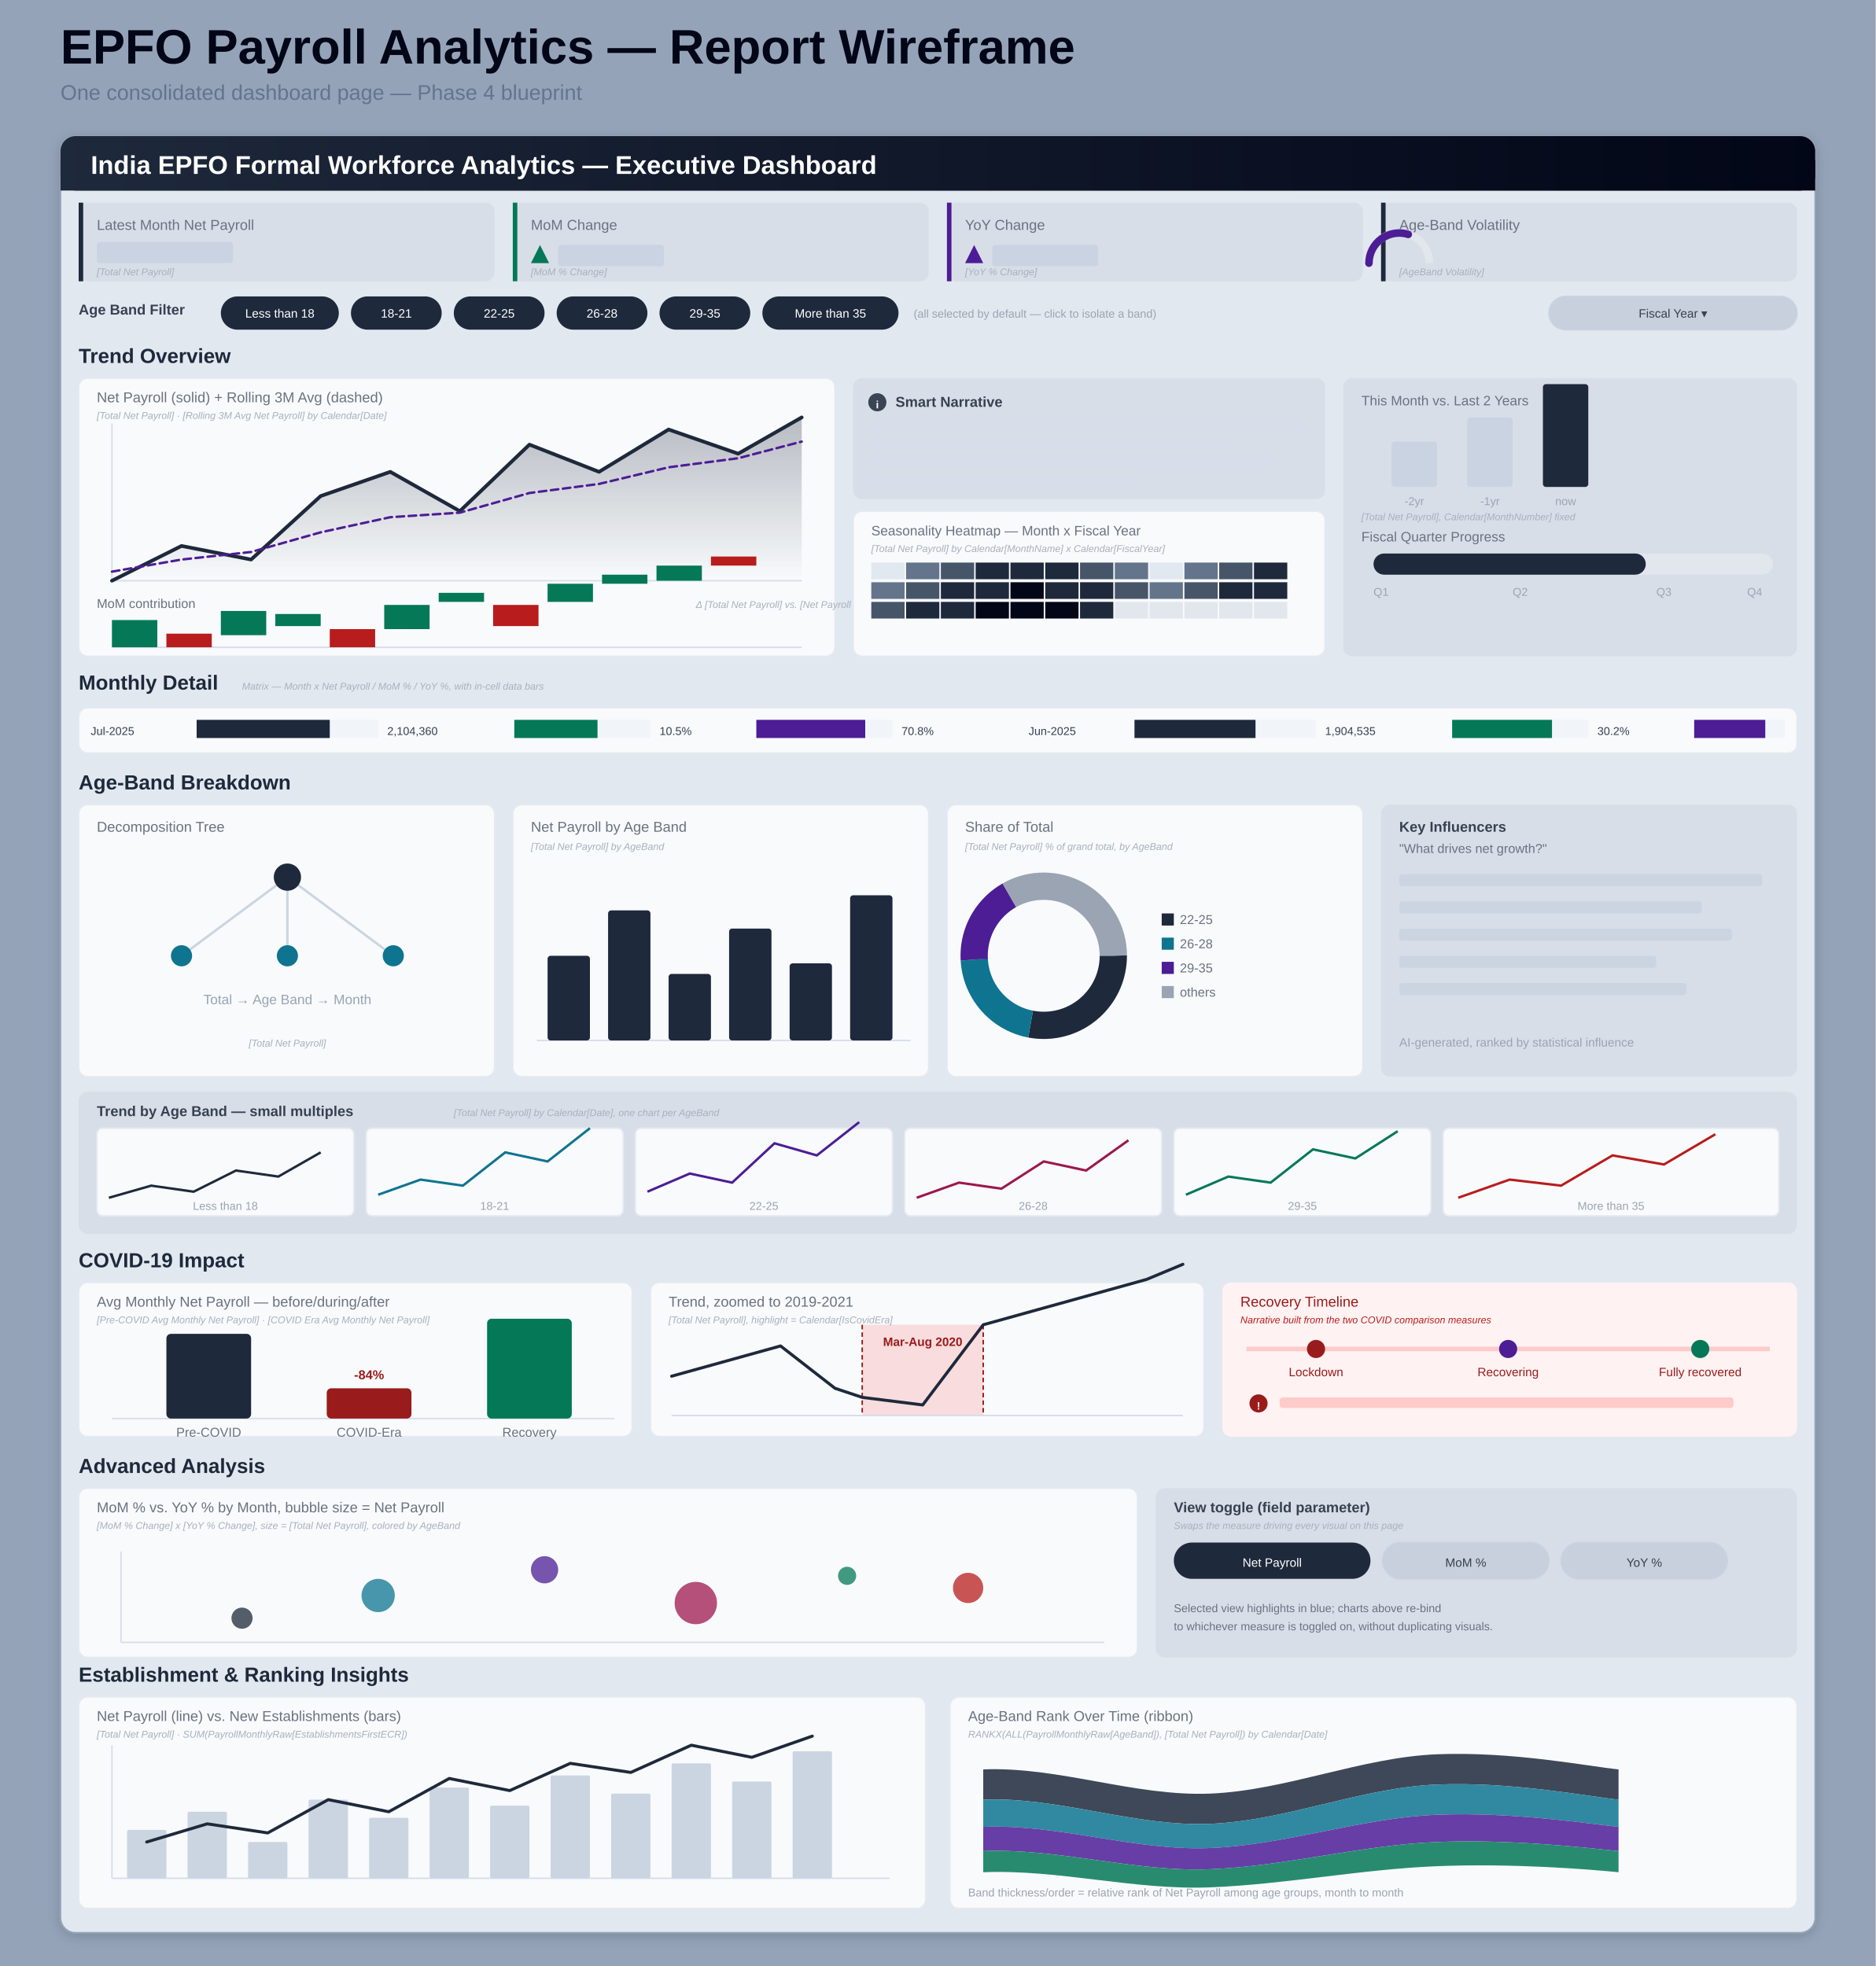
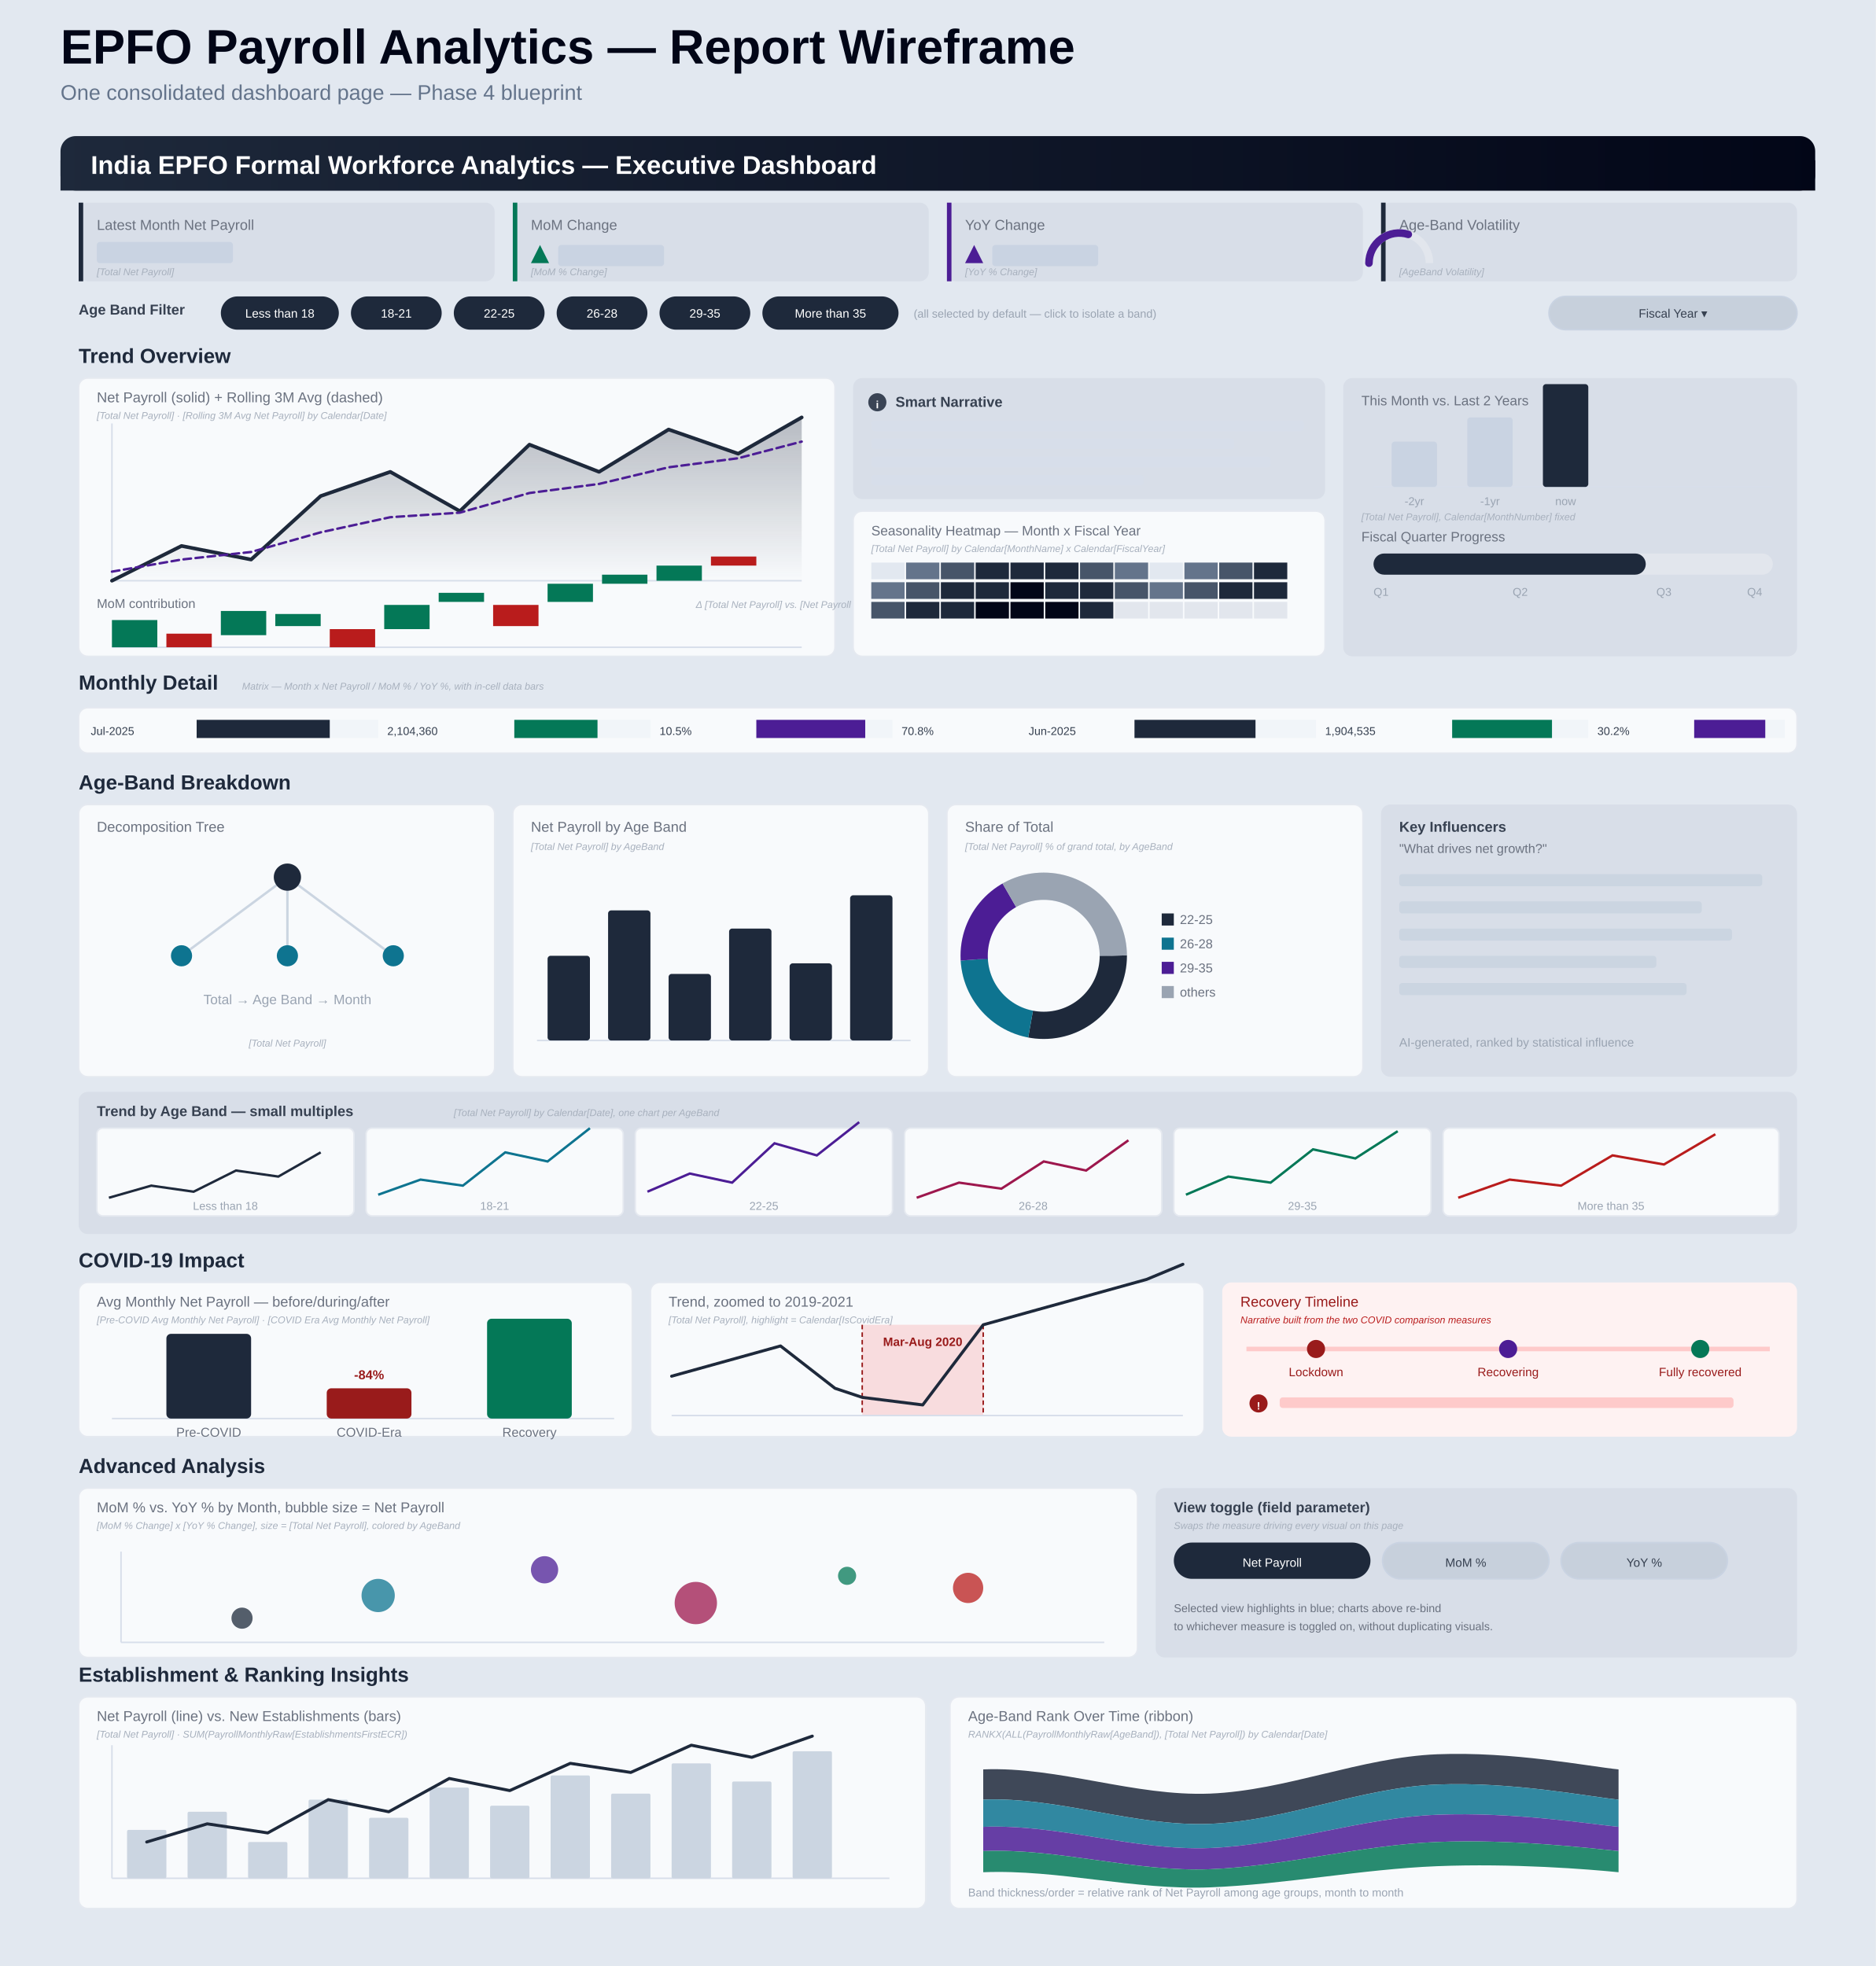
<svg xmlns="http://www.w3.org/2000/svg" viewBox="0 0 1240 1300" font-family="Segoe UI, Arial, sans-serif">
  <defs>
-     <filter id="cardShadow" x="-20%" y="-20%" width="140%" height="140%">
-       <feDropShadow dx="0" dy="2" stdDeviation="4" flood-color="#020617" flood-opacity="0.16" />
-     </filter>
    <linearGradient id="areaFill" x1="0" y1="0" x2="0" y2="1">
      <stop offset="0%" stop-color="#1E293B" stop-opacity="0.30" />
      <stop offset="100%" stop-color="#1E293B" stop-opacity="0" />
    </linearGradient>
    <linearGradient id="headerGradient" x1="0" y1="0" x2="1" y2="0">
      <stop offset="0%" stop-color="#1E293B" />
      <stop offset="100%" stop-color="#020617" />
    </linearGradient>
  </defs>
-   <rect x="0" y="0" width="1240" height="1300" fill="#94A3B8" />
+   <rect x="0" y="0" width="1240" height="1300" fill="#E2E8F0" />
  <text x="40" y="42" font-size="32" font-weight="800" fill="#020617">EPFO Payroll Analytics — Report Wireframe</text>
  <text x="40" y="66" font-size="14" fill="#64748B">One consolidated dashboard page — Phase 4 blueprint</text>
  <g transform="translate(40,90)">
-     <rect x="0" y="0" width="1160" height="1188" rx="10" fill="#E2E8F0" stroke="#94A3B8" filter="url(#cardShadow)" />
    <rect x="0" y="0" width="1160" height="36" rx="10" fill="url(#headerGradient)" />
    <rect x="0" y="16" width="1160" height="20" fill="url(#headerGradient)" />
    <text x="20" y="25" font-size="17" font-weight="700" fill="#ffffff">India EPFO Formal Workforce Analytics — Executive Dashboard</text>
    <rect x="12" y="44" width="275" height="52" rx="6" fill="#D8DEE8" />
    <rect x="12" y="44" width="3" height="52" fill="#1E293B" />
    <rect x="299" y="44" width="275" height="52" rx="6" fill="#D8DEE8" />
    <rect x="299" y="44" width="3" height="52" fill="#047857" />
    <rect x="586" y="44" width="275" height="52" rx="6" fill="#D8DEE8" />
    <rect x="586" y="44" width="3" height="52" fill="#4C1D95" />
    <rect x="873" y="44" width="275" height="52" rx="6" fill="#D8DEE8" />
    <rect x="873" y="44" width="3" height="52" fill="#1E293B" />
    <g font-size="9.5" fill="#6b7280">
      <text x="24" y="62">Latest Month Net Payroll</text>
      <text x="24" y="92" font-size="6.5" font-style="italic" fill="#a7b0bd">[Total Net Payroll]</text>
      <rect x="24" y="70" width="90" height="14" rx="2" fill="#c9d3e2" />
      <text x="311" y="62">MoM Change</text>
      <g transform="translate(311,72)">
        <polygon points="0,12 6,0 12,12" fill="#047857" />
      </g>
      <rect x="329" y="72" width="70" height="14" rx="2" fill="#c9d3e2" />
      <text x="311" y="92" font-size="6.5" font-style="italic" fill="#a7b0bd">[MoM % Change]</text>
      <text x="598" y="62">YoY Change</text>
      <g transform="translate(598,72)">
        <polygon points="0,12 6,0 12,12" fill="#4C1D95" />
      </g>
      <rect x="616" y="72" width="70" height="14" rx="2" fill="#c9d3e2" />
      <text x="598" y="92" font-size="6.5" font-style="italic" fill="#a7b0bd">[YoY % Change]</text>
      <text x="885" y="62">Age-Band Volatility</text>
      <text x="885" y="92" font-size="6.5" font-style="italic" fill="#a7b0bd">[AgeBand Volatility]</text>
      <g transform="translate(885,84)">
        <path d="M -20,0 A 20,20 0 0 1 20,0" fill="none" stroke="#e2e6ed" stroke-width="5" />
        <path d="M -20,0 A 20,20 0 0 1 6,-19" fill="none" stroke="#4C1D95" stroke-width="5" stroke-linecap="round" />
      </g>
    </g>
    <text x="12" y="118" font-size="9.5" fill="#374151" font-weight="600">Age Band Filter</text>
    <g font-size="8">
      <rect x="106" y="106" width="78" height="22" rx="11" fill="#1E293B" />
      <text x="145" y="120" fill="#ffffff" text-anchor="middle">Less than 18</text>
      <rect x="192" y="106" width="60" height="22" rx="11" fill="#1E293B" />
      <text x="222" y="120" fill="#ffffff" text-anchor="middle">18-21</text>
      <rect x="260" y="106" width="60" height="22" rx="11" fill="#1E293B" />
      <text x="290" y="120" fill="#ffffff" text-anchor="middle">22-25</text>
      <rect x="328" y="106" width="60" height="22" rx="11" fill="#1E293B" />
      <text x="358" y="120" fill="#ffffff" text-anchor="middle">26-28</text>
      <rect x="396" y="106" width="60" height="22" rx="11" fill="#1E293B" />
      <text x="426" y="120" fill="#ffffff" text-anchor="middle">29-35</text>
      <rect x="464" y="106" width="90" height="22" rx="11" fill="#1E293B" />
      <text x="509" y="120" fill="#ffffff" text-anchor="middle">More than 35</text>
    </g>
    <text x="564" y="120" font-size="7.5" fill="#9aa4b2">(all selected by default — click to isolate a band)</text>
    <rect x="984" y="106" width="164" height="22" rx="11" fill="#C7D0DC" stroke="#c9d3e2" />
    <text x="1066" y="120" font-size="8" fill="#374151" text-anchor="middle">Fiscal Year ▾</text>
    <text x="12" y="150" font-size="13.5" font-weight="700" fill="#1E293B">Trend Overview</text>
    <rect x="12" y="160" width="500" height="184" rx="6" fill="#F8FAFC" stroke="#e5e9f0" />
    <text x="24" y="176" font-size="9.5" fill="#6b7280">Net Payroll (solid) + Rolling 3M Avg (dashed)</text>
    <text x="24" y="187" font-size="6.5" font-style="italic" fill="#a7b0bd">[Total Net Payroll] · [Rolling 3M Avg Net Payroll] by Calendar[Date]</text>
    <line x1="34" y1="190" x2="34" y2="294" stroke="#d7deea" />
    <line x1="34" y1="294" x2="490" y2="294" stroke="#d7deea" />
    <polygon points="34,294 80,271 126,280 172,238 218,222 264,248 310,204 356,222 402,194 448,210 490,186 490,294" fill="url(#areaFill)" />
    <polyline points="34,294 80,271 126,280 172,238 218,222 264,248 310,204 356,222 402,194 448,210 490,186" fill="none" stroke="#1E293B" stroke-width="2.4" stroke-linecap="round" stroke-linejoin="round" />
    <polyline points="34,288 80,280 126,275 172,262 218,252 264,249 310,236 356,230 402,219 448,213 490,202" fill="none" stroke="#4C1D95" stroke-width="1.6" stroke-dasharray="5,3" stroke-linecap="round" />
    <text x="24" y="312" font-size="8.5" fill="#6b7280">MoM contribution</text>
    <text x="420" y="312" font-size="6.5" font-style="italic" fill="#a7b0bd">Δ [Total Net Payroll] vs. [Net Payroll PM]</text>
    <line x1="34" y1="338" x2="490" y2="338" stroke="#d7deea" />
    <g>
      <rect x="34" y="320" width="30" height="18" fill="#047857" />
      <rect x="70" y="329" width="30" height="9" fill="#B91C1C" />
      <rect x="106" y="314" width="30" height="16" fill="#047857" />
      <rect x="142" y="316" width="30" height="8" fill="#047857" />
      <rect x="178" y="326" width="30" height="12" fill="#B91C1C" />
      <rect x="214" y="310" width="30" height="16" fill="#047857" />
      <rect x="250" y="302" width="30" height="6" fill="#047857" />
      <rect x="286" y="310" width="30" height="14" fill="#B91C1C" />
      <rect x="322" y="296" width="30" height="12" fill="#047857" />
      <rect x="358" y="290" width="30" height="6" fill="#047857" />
      <rect x="394" y="284" width="30" height="10" fill="#047857" />
      <rect x="430" y="278" width="30" height="6" fill="#B91C1C" />
    </g>
    <rect x="524" y="160" width="312" height="80" rx="6" fill="#D8DEE8" />
    <circle cx="540" cy="176" r="6" fill="#1E293B" opacity="0.85" />
    <text x="540" y="180" font-size="7" fill="#ffffff" text-anchor="middle" font-weight="700">i</text>
    <text x="552" y="179" font-size="9.5" fill="#374151" font-weight="600">Smart Narrative</text>
    <rect x="536" y="188" width="286" height="7" rx="2" fill="#d7deea" />
    <rect x="536" y="200" width="240" height="7" rx="2" fill="#d7deea" />
    <rect x="536" y="212" width="264" height="7" rx="2" fill="#d7deea" />
    <rect x="536" y="224" width="180" height="7" rx="2" fill="#d7deea" />
    <rect x="524" y="248" width="312" height="96" rx="6" fill="#F8FAFC" stroke="#e5e9f0" />
    <text x="536" y="264" font-size="9" fill="#6b7280">Seasonality Heatmap — Month x Fiscal Year</text>
    <text x="536" y="275" font-size="6.5" font-style="italic" fill="#a7b0bd">[Total Net Payroll] by Calendar[MonthName] x Calendar[FiscalYear]</text>
    <g transform="translate(536,282)">
      <rect x="0" y="0" width="22" height="11" fill="#E2E8F0" />
      <rect x="23" y="0" width="22" height="11" fill="#64748B" />
      <rect x="46" y="0" width="22" height="11" fill="#475569" />
      <rect x="69" y="0" width="22" height="11" fill="#1E293B" />
      <rect x="92" y="0" width="22" height="11" fill="#1E293B" />
      <rect x="115" y="0" width="22" height="11" fill="#1E293B" />
      <rect x="138" y="0" width="22" height="11" fill="#475569" />
      <rect x="161" y="0" width="22" height="11" fill="#64748B" />
      <rect x="184" y="0" width="22" height="11" fill="#E2E8F0" />
      <rect x="207" y="0" width="22" height="11" fill="#64748B" />
      <rect x="230" y="0" width="22" height="11" fill="#475569" />
      <rect x="253" y="0" width="22" height="11" fill="#1E293B" />
      <rect x="0" y="13" width="22" height="11" fill="#64748B" />
      <rect x="23" y="13" width="22" height="11" fill="#475569" />
      <rect x="46" y="13" width="22" height="11" fill="#1E293B" />
      <rect x="69" y="13" width="22" height="11" fill="#1E293B" />
      <rect x="92" y="13" width="22" height="11" fill="#020617" />
      <rect x="115" y="13" width="22" height="11" fill="#1E293B" />
      <rect x="138" y="13" width="22" height="11" fill="#1E293B" />
      <rect x="161" y="13" width="22" height="11" fill="#475569" />
      <rect x="184" y="13" width="22" height="11" fill="#64748B" />
      <rect x="207" y="13" width="22" height="11" fill="#475569" />
      <rect x="230" y="13" width="22" height="11" fill="#1E293B" />
      <rect x="253" y="13" width="22" height="11" fill="#1E293B" />
      <rect x="0" y="26" width="22" height="11" fill="#475569" />
      <rect x="23" y="26" width="22" height="11" fill="#1E293B" />
      <rect x="46" y="26" width="22" height="11" fill="#1E293B" />
      <rect x="69" y="26" width="22" height="11" fill="#020617" />
      <rect x="92" y="26" width="22" height="11" fill="#020617" />
      <rect x="115" y="26" width="22" height="11" fill="#020617" />
      <rect x="138" y="26" width="22" height="11" fill="#1E293B" />
      <rect x="161" y="26" width="22" height="11" fill="#e2e6ed" />
      <rect x="184" y="26" width="22" height="11" fill="#e2e6ed" />
      <rect x="207" y="26" width="22" height="11" fill="#e2e6ed" />
      <rect x="230" y="26" width="22" height="11" fill="#e2e6ed" />
      <rect x="253" y="26" width="22" height="11" fill="#e2e6ed" />
    </g>
    <rect x="848" y="160" width="300" height="184" rx="6" fill="#D8DEE8" />
    <text x="860" y="178" font-size="9" fill="#6b7280">This Month vs. Last 2 Years</text>
    <line x1="868" y1="232" x2="1132" y2="232" stroke="#d7deea" />
    <rect x="880" y="202" width="30" height="30" rx="2" fill="#c9d3e2" />
    <rect x="930" y="186" width="30" height="46" rx="2" fill="#c9d3e2" />
    <rect x="980" y="164" width="30" height="68" rx="2" fill="#1E293B" />
    <text x="895" y="244" font-size="7.5" fill="#9aa4b2" text-anchor="middle">-2yr</text>
    <text x="945" y="244" font-size="7.5" fill="#9aa4b2" text-anchor="middle">-1yr</text>
    <text x="995" y="244" font-size="7.5" fill="#9aa4b2" text-anchor="middle">now</text>
    <text x="860" y="254" font-size="6.5" font-style="italic" fill="#a7b0bd">[Total Net Payroll], Calendar[MonthNumber] fixed</text>
    <text x="860" y="268" font-size="9" fill="#6b7280">Fiscal Quarter Progress</text>
    <rect x="868" y="276" width="264" height="14" rx="7" fill="#e2e6ed" />
    <rect x="868" y="276" width="180" height="14" rx="7" fill="#1E293B" />
    <text x="868" y="304" font-size="7.5" fill="#9aa4b2">Q1</text>
    <text x="960" y="304" font-size="7.5" fill="#9aa4b2">Q2</text>
    <text x="1055" y="304" font-size="7.5" fill="#9aa4b2">Q3</text>
    <text x="1115" y="304" font-size="7.5" fill="#9aa4b2">Q4</text>
    <text x="12" y="366" font-size="13.5" font-weight="700" fill="#1E293B">Monthly Detail</text>
    <text x="120" y="366" font-size="6.5" font-style="italic" fill="#a7b0bd">Matrix — Month x Net Payroll / MoM % / YoY %, with in-cell data bars</text>
    <rect x="12" y="378" width="1136" height="30" rx="6" fill="#F8FAFC" stroke="#e5e9f0" />
    <g font-size="7.5" fill="#374151">
      <text x="20" y="396">Jul-2025</text>
      <rect x="90" y="386" width="120" height="12" fill="#F1F5F9" />
      <rect x="90" y="386" width="88" height="12" fill="#1E293B" />
      <text x="216" y="396">2,104,360</text>
      <rect x="300" y="386" width="90" height="12" fill="#F1F5F9" />
      <rect x="300" y="386" width="55" height="12" fill="#047857" />
      <text x="396" y="396">10.5%</text>
      <rect x="460" y="386" width="90" height="12" fill="#F1F5F9" />
      <rect x="460" y="386" width="72" height="12" fill="#4C1D95" />
      <text x="556" y="396">70.8%</text>
      <text x="640" y="396">Jun-2025</text>
      <rect x="710" y="386" width="120" height="12" fill="#F1F5F9" />
      <rect x="710" y="386" width="80" height="12" fill="#1E293B" />
      <text x="836" y="396">1,904,535</text>
      <rect x="920" y="386" width="90" height="12" fill="#F1F5F9" />
      <rect x="920" y="386" width="66" height="12" fill="#047857" />
      <text x="1016" y="396">30.2%</text>
      <rect x="1080" y="386" width="60" height="12" fill="#F1F5F9" />
      <rect x="1080" y="386" width="47" height="12" fill="#4C1D95" />
    </g>
    <text x="12" y="432" font-size="13.5" font-weight="700" fill="#1E293B">Age-Band Breakdown</text>
    <rect x="12" y="442" width="275" height="180" rx="6" fill="#F8FAFC" stroke="#e5e9f0" />
    <text x="24" y="460" font-size="9.5" fill="#6b7280">Decomposition Tree</text>
    <g stroke="#CBD5E1" stroke-width="1.6" fill="none">
      <line x1="150" y1="490" x2="80" y2="542" />
      <line x1="150" y1="490" x2="150" y2="542" />
      <line x1="150" y1="490" x2="220" y2="542" />
    </g>
    <circle cx="150" cy="490" r="9" fill="#1E293B" />
    <circle cx="80" cy="542" r="7" fill="#0E7490" />
    <circle cx="150" cy="542" r="7" fill="#0E7490" />
    <circle cx="220" cy="542" r="7" fill="#0E7490" />
    <text x="150" y="574" font-size="9" fill="#9aa4b2" text-anchor="middle">Total → Age Band → Month</text>
    <text x="150" y="602" font-size="6.5" font-style="italic" fill="#a7b0bd" text-anchor="middle">[Total Net Payroll]</text>
    <rect x="299" y="442" width="275" height="180" rx="6" fill="#F8FAFC" stroke="#e5e9f0" />
    <text x="311" y="460" font-size="9.5" fill="#6b7280">Net Payroll by Age Band</text>
    <text x="311" y="472" font-size="6.5" font-style="italic" fill="#a7b0bd">[Total Net Payroll] by AgeBand</text>
    <line x1="315" y1="598" x2="562" y2="598" stroke="#d7deea" />
    <g fill="#1E293B">
      <rect x="322" y="542" width="28" height="56" rx="2" />
      <rect x="362" y="512" width="28" height="86" rx="2" />
      <rect x="402" y="554" width="28" height="44" rx="2" />
      <rect x="442" y="524" width="28" height="74" rx="2" />
      <rect x="482" y="547" width="28" height="51" rx="2" />
      <rect x="522" y="502" width="28" height="96" rx="2" />
    </g>
    <rect x="586" y="442" width="275" height="180" rx="6" fill="#F8FAFC" stroke="#e5e9f0" />
    <text x="598" y="460" font-size="9.5" fill="#6b7280">Share of Total</text>
    <text x="598" y="472" font-size="6.5" font-style="italic" fill="#a7b0bd">[Total Net Payroll] % of grand total, by AgeBand</text>
    <g transform="translate(650,542)">
      <circle r="46" fill="none" stroke="#e2e6ed" stroke-width="18" />
      <circle r="46" fill="none" stroke="#1E293B" stroke-width="18" stroke-dasharray="81 208" />
      <circle r="46" fill="none" stroke="#0E7490" stroke-width="18" stroke-dasharray="61 228" stroke-dashoffset="-81" />
      <circle r="46" fill="none" stroke="#4C1D95" stroke-width="18" stroke-dasharray="51 238" stroke-dashoffset="-142" />
      <circle r="46" fill="none" stroke="#9aa4b2" stroke-width="18" stroke-dasharray="96 193" stroke-dashoffset="-193" />
    </g>
    <g font-size="8.5" fill="#6b7280">
      <rect x="728" y="514" width="8" height="8" fill="#1E293B" />
      <text x="740" y="521">22-25</text>
      <rect x="728" y="530" width="8" height="8" fill="#0E7490" />
      <text x="740" y="537">26-28</text>
      <rect x="728" y="546" width="8" height="8" fill="#4C1D95" />
      <text x="740" y="553">29-35</text>
      <rect x="728" y="562" width="8" height="8" fill="#9aa4b2" />
      <text x="740" y="569">others</text>
    </g>
    <rect x="873" y="442" width="275" height="180" rx="6" fill="#D8DEE8" />
    <text x="885" y="460" font-size="9.5" fill="#374151" font-weight="600">Key Influencers</text>
    <text x="885" y="474" font-size="8.5" fill="#6b7280">"What drives net growth?"</text>
    <g fill="#CBD5E1">
      <rect x="885" y="488" width="240" height="8" rx="2" />
      <rect x="885" y="506" width="200" height="8" rx="2" />
      <rect x="885" y="524" width="220" height="8" rx="2" />
      <rect x="885" y="542" width="170" height="8" rx="2" />
      <rect x="885" y="560" width="190" height="8" rx="2" />
    </g>
    <text x="885" y="602" font-size="8" fill="#9aa4b2">AI-generated, ranked by statistical influence</text>
    <rect x="12" y="632" width="1136" height="94" rx="6" fill="#D8DEE8" />
    <text x="24" y="648" font-size="9.5" fill="#374151" font-weight="600">Trend by Age Band — small multiples</text>
    <text x="260" y="648" font-size="6.5" font-style="italic" fill="#a7b0bd">[Total Net Payroll] by Calendar[Date], one chart per AgeBand</text>
    <g font-size="7.5" fill="#9aa4b2" text-anchor="middle">
      <rect x="24" y="656" width="170" height="58" rx="4" fill="#F8FAFC" stroke="#e5e9f0" />
      <polyline points="32,702 60,694 88,698 116,684 144,688 172,672" fill="none" stroke="#1E293B" stroke-width="1.6" />
      <text x="109" y="710">Less than 18</text>
      <rect x="202" y="656" width="170" height="58" rx="4" fill="#F8FAFC" stroke="#e5e9f0" />
      <polyline points="210,700 238,690 266,694 294,672 322,678 350,656" fill="none" stroke="#0E7490" stroke-width="1.6" />
      <text x="287" y="710">18-21</text>
      <rect x="380" y="656" width="170" height="58" rx="4" fill="#F8FAFC" stroke="#e5e9f0" />
      <polyline points="388,698 416,686 444,692 472,666 500,674 528,652" fill="none" stroke="#4C1D95" stroke-width="1.6" />
      <text x="465" y="710">22-25</text>
      <rect x="558" y="656" width="170" height="58" rx="4" fill="#F8FAFC" stroke="#e5e9f0" />
      <polyline points="566,702 594,692 622,696 650,678 678,684 706,664" fill="none" stroke="#9D174D" stroke-width="1.6" />
      <text x="643" y="710">26-28</text>
      <rect x="736" y="656" width="170" height="58" rx="4" fill="#F8FAFC" stroke="#e5e9f0" />
      <polyline points="744,700 772,688 800,692 828,670 856,676 884,658" fill="none" stroke="#047857" stroke-width="1.6" />
      <text x="821" y="710">29-35</text>
      <rect x="914" y="656" width="222" height="58" rx="4" fill="#F8FAFC" stroke="#e5e9f0" />
      <polyline points="924,702 958,690 992,694 1026,674 1060,680 1094,660" fill="none" stroke="#B91C1C" stroke-width="1.6" />
      <text x="1025" y="710">More than 35</text>
    </g>
    <text x="12" y="748" font-size="13.5" font-weight="700" fill="#1E293B">COVID-19 Impact</text>
    <rect x="12" y="758" width="366" height="102" rx="6" fill="#F8FAFC" stroke="#e5e9f0" />
    <text x="24" y="774" font-size="9.5" fill="#6b7280">Avg Monthly Net Payroll — before/during/after</text>
    <text x="24" y="785" font-size="6.5" font-style="italic" fill="#a7b0bd">[Pre-COVID Avg Monthly Net Payroll] · [COVID Era Avg Monthly Net Payroll]</text>
    <line x1="34" y1="848" x2="366" y2="848" stroke="#d7deea" />
    <rect x="70" y="792" width="56" height="56" rx="3" fill="#1E293B" />
    <text x="98" y="860" font-size="8.5" fill="#6b7280" text-anchor="middle">Pre-COVID</text>
    <rect x="176" y="828" width="56" height="20" rx="3" fill="#991B1B" />
    <text x="204" y="860" font-size="8.5" fill="#6b7280" text-anchor="middle">COVID-Era</text>
    <text x="204" y="822" font-size="8.5" fill="#991B1B" text-anchor="middle" font-weight="700">-84%</text>
    <rect x="282" y="782" width="56" height="66" rx="3" fill="#047857" />
    <text x="310" y="860" font-size="8.5" fill="#6b7280" text-anchor="middle">Recovery</text>
    <rect x="390" y="758" width="366" height="102" rx="6" fill="#F8FAFC" stroke="#e5e9f0" />
    <text x="402" y="774" font-size="9.5" fill="#6b7280">Trend, zoomed to 2019-2021</text>
    <text x="402" y="785" font-size="6.5" font-style="italic" fill="#a7b0bd">[Total Net Payroll], highlight = Calendar[IsCovidEra]</text>
    <rect x="530" y="786" width="80" height="60" fill="#F87171" opacity="0.22" />
    <line x1="530" y1="786" x2="530" y2="846" stroke="#991B1B" stroke-dasharray="3,2" />
    <line x1="610" y1="786" x2="610" y2="846" stroke="#991B1B" stroke-dasharray="3,2" />
    <text x="570" y="800" font-size="8" fill="#991B1B" text-anchor="middle" font-weight="600">Mar-Aug 2020</text>
    <line x1="404" y1="846" x2="742" y2="846" stroke="#d7deea" />
    <polyline points="404,820 440,810 476,800 512,828 530,834 570,839 610,786 646,776 682,766 718,756 742,746" fill="none" stroke="#1E293B" stroke-width="2" stroke-linecap="round" stroke-linejoin="round" />
    <rect x="768" y="758" width="380" height="102" rx="6" fill="#FEF2F2" />
    <text x="780" y="774" font-size="9.5" fill="#991B1B">Recovery Timeline</text>
    <text x="780" y="785" font-size="6.5" font-style="italic" fill="#B91C1C">Narrative built from the two COVID comparison measures</text>
    <line x1="784" y1="802" x2="1130" y2="802" stroke="#FECACA" stroke-width="3" />
    <circle cx="830" cy="802" r="6" fill="#991B1B" />
    <text x="830" y="820" font-size="8" fill="#991B1B" text-anchor="middle">Lockdown</text>
    <circle cx="957" cy="802" r="6" fill="#4C1D95" />
    <text x="957" y="820" font-size="8" fill="#991B1B" text-anchor="middle">Recovering</text>
    <circle cx="1084" cy="802" r="6" fill="#047857" />
    <text x="1084" y="820" font-size="8" fill="#991B1B" text-anchor="middle">Fully recovered</text>
    <circle cx="792" cy="838" r="6" fill="#991B1B" />
    <text x="792" y="842" font-size="7" fill="#ffffff" text-anchor="middle" font-weight="700">!</text>
    <rect x="806" y="834" width="300" height="7" rx="2" fill="#FECACA" />
    <text x="12" y="884" font-size="13.5" font-weight="700" fill="#1E293B">Advanced Analysis</text>
    <rect x="12" y="894" width="700" height="112" rx="6" fill="#F8FAFC" stroke="#e5e9f0" />
    <text x="24" y="910" font-size="9.5" fill="#6b7280">MoM % vs. YoY % by Month, bubble size = Net Payroll</text>
    <text x="24" y="921" font-size="6.5" font-style="italic" fill="#a7b0bd">[MoM % Change] x [YoY % Change], size = [Total Net Payroll], colored by AgeBand</text>
    <line x1="40" y1="936" x2="40" y2="996" stroke="#d7deea" />
    <line x1="40" y1="996" x2="690" y2="996" stroke="#d7deea" />
    <circle cx="120" cy="980" r="7" fill="#1E293B" opacity="0.75" />
    <circle cx="210" cy="965" r="11" fill="#0E7490" opacity="0.75" />
    <circle cx="320" cy="948" r="9" fill="#4C1D95" opacity="0.75" />
    <circle cx="420" cy="970" r="14" fill="#9D174D" opacity="0.75" />
    <circle cx="520" cy="952" r="6" fill="#047857" opacity="0.75" />
    <circle cx="600" cy="960" r="10" fill="#B91C1C" opacity="0.75" />
    <rect x="724" y="894" width="424" height="112" rx="6" fill="#D8DEE8" />
    <text x="736" y="910" font-size="9.5" fill="#374151" font-weight="600">View toggle (field parameter)</text>
    <text x="736" y="921" font-size="6.5" font-style="italic" fill="#a7b0bd">Swaps the measure driving every visual on this page</text>
    <rect x="736" y="930" width="130" height="24" rx="12" fill="#1E293B" />
    <text x="801" y="946" font-size="8" fill="#ffffff" text-anchor="middle">Net Payroll</text>
    <rect x="874" y="930" width="110" height="24" rx="12" fill="#C7D0DC" stroke="#c9d3e2" />
    <text x="929" y="946" font-size="8" fill="#374151" text-anchor="middle">MoM %</text>
    <rect x="992" y="930" width="110" height="24" rx="12" fill="#C7D0DC" stroke="#c9d3e2" />
    <text x="1047" y="946" font-size="8" fill="#374151" text-anchor="middle">YoY %</text>
    <text x="736" y="976" font-size="7.5" fill="#6b7280">Selected view highlights in blue; charts above re-bind</text>
    <text x="736" y="988" font-size="7.5" fill="#6b7280">to whichever measure is toggled on, without duplicating visuals.</text>
    <text x="12" y="1022" font-size="13.5" font-weight="700" fill="#1E293B">Establishment &amp; Ranking Insights</text>
    <rect x="12" y="1032" width="560" height="140" rx="6" fill="#F8FAFC" stroke="#e5e9f0" />
    <text x="24" y="1048" font-size="9.5" fill="#6b7280">Net Payroll (line) vs. New Establishments (bars)</text>
    <text x="24" y="1059" font-size="6.5" font-style="italic" fill="#a7b0bd">[Total Net Payroll] · SUM(PayrollMonthlyRaw[EstablishmentsFirstECR])</text>
    <line x1="34" y1="1064" x2="34" y2="1152" stroke="#d7deea" />
    <line x1="34" y1="1152" x2="548" y2="1152" stroke="#d7deea" />
    <g fill="#CBD5E1">
      <rect x="44" y="1120" width="26" height="32" rx="1" />
      <rect x="84" y="1108" width="26" height="44" rx="1" />
      <rect x="124" y="1128" width="26" height="24" rx="1" />
      <rect x="164" y="1100" width="26" height="52" rx="1" />
      <rect x="204" y="1112" width="26" height="40" rx="1" />
      <rect x="244" y="1092" width="26" height="60" rx="1" />
      <rect x="284" y="1104" width="26" height="48" rx="1" />
      <rect x="324" y="1084" width="26" height="68" rx="1" />
      <rect x="364" y="1096" width="26" height="56" rx="1" />
      <rect x="404" y="1076" width="26" height="76" rx="1" />
      <rect x="444" y="1088" width="26" height="64" rx="1" />
      <rect x="484" y="1068" width="26" height="84" rx="1" />
    </g>
    <polyline points="57,1128 97,1116 137,1122 177,1100 217,1108 257,1086 297,1094 337,1076 377,1082 417,1064 457,1072 497,1058" fill="none" stroke="#1E293B" stroke-width="2" stroke-linecap="round" stroke-linejoin="round" />
    <rect x="588" y="1032" width="560" height="140" rx="6" fill="#F8FAFC" stroke="#e5e9f0" />
    <text x="600" y="1048" font-size="9.5" fill="#6b7280">Age-Band Rank Over Time (ribbon)</text>
    <text x="600" y="1059" font-size="6.5" font-style="italic" fill="#a7b0bd">RANKX(ALL(PayrollMonthlyRaw[AgeBand]), [Total Net Payroll]) by Calendar[Date]</text>
    <g opacity="0.85">
      <path d="M 610,1080 C 660,1078 710,1098 760,1096 C 810,1094 860,1072 910,1070 C 960,1068 1010,1078 1030,1080 L 1030,1100 C 1010,1098 960,1088 910,1090 C 860,1092 810,1114 760,1116 C 710,1118 660,1098 610,1100 Z" fill="#1E293B" />
      <path d="M 610,1100 C 660,1098 710,1118 760,1116 C 810,1114 860,1092 910,1090 C 960,1088 1010,1098 1030,1100 L 1030,1118 C 1010,1116 960,1108 910,1110 C 860,1112 810,1130 760,1132 C 710,1134 660,1116 610,1118 Z" fill="#0E7490" />
      <path d="M 610,1118 C 660,1116 710,1134 760,1132 C 810,1130 860,1112 910,1110 C 960,1108 1010,1116 1030,1118 L 1030,1134 C 1010,1132 960,1126 910,1128 C 860,1130 810,1144 760,1146 C 710,1148 660,1132 610,1134 Z" fill="#4C1D95" />
      <path d="M 610,1134 C 660,1132 710,1148 760,1146 C 810,1144 860,1130 910,1128 C 960,1126 1010,1132 1030,1134 L 1030,1148 C 1010,1146 960,1142 910,1144 C 860,1146 810,1156 760,1158 C 710,1160 660,1146 610,1148 Z" fill="#047857" />
    </g>
    <text x="600" y="1164" font-size="7.5" fill="#9aa4b2">Band thickness/order = relative rank of Net Payroll among age groups, month to month</text>
  </g>
</svg>
